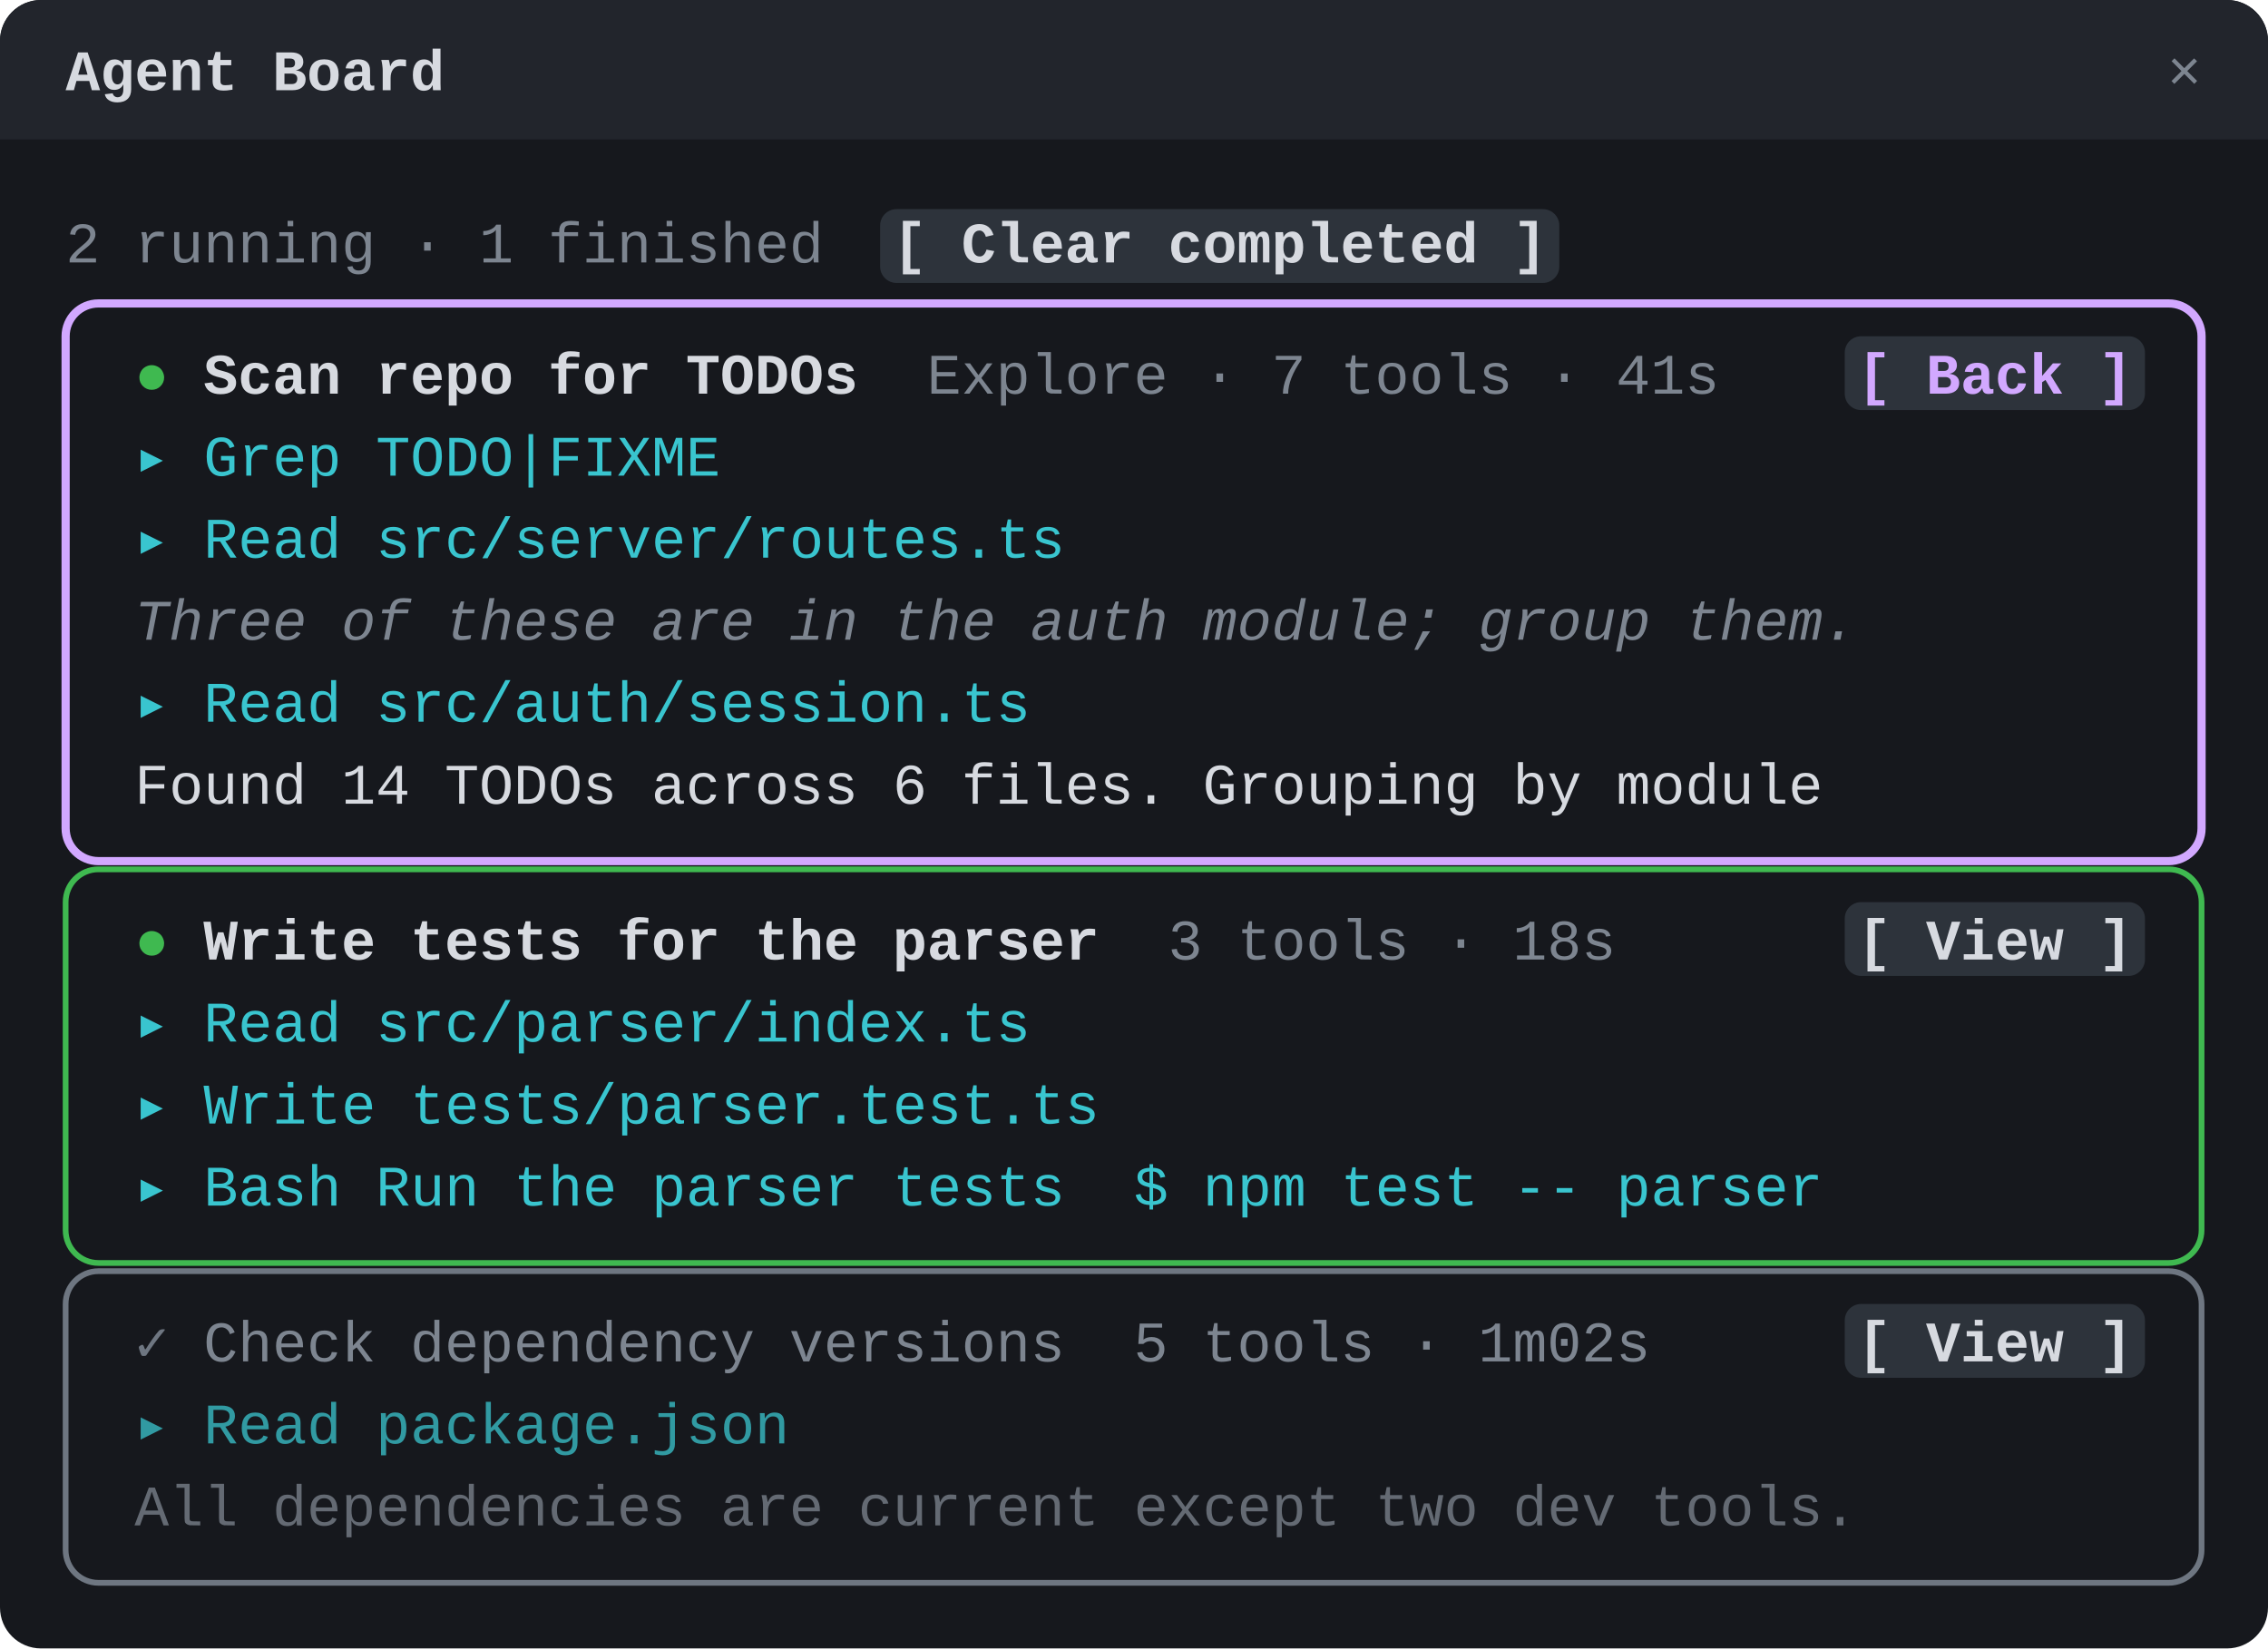
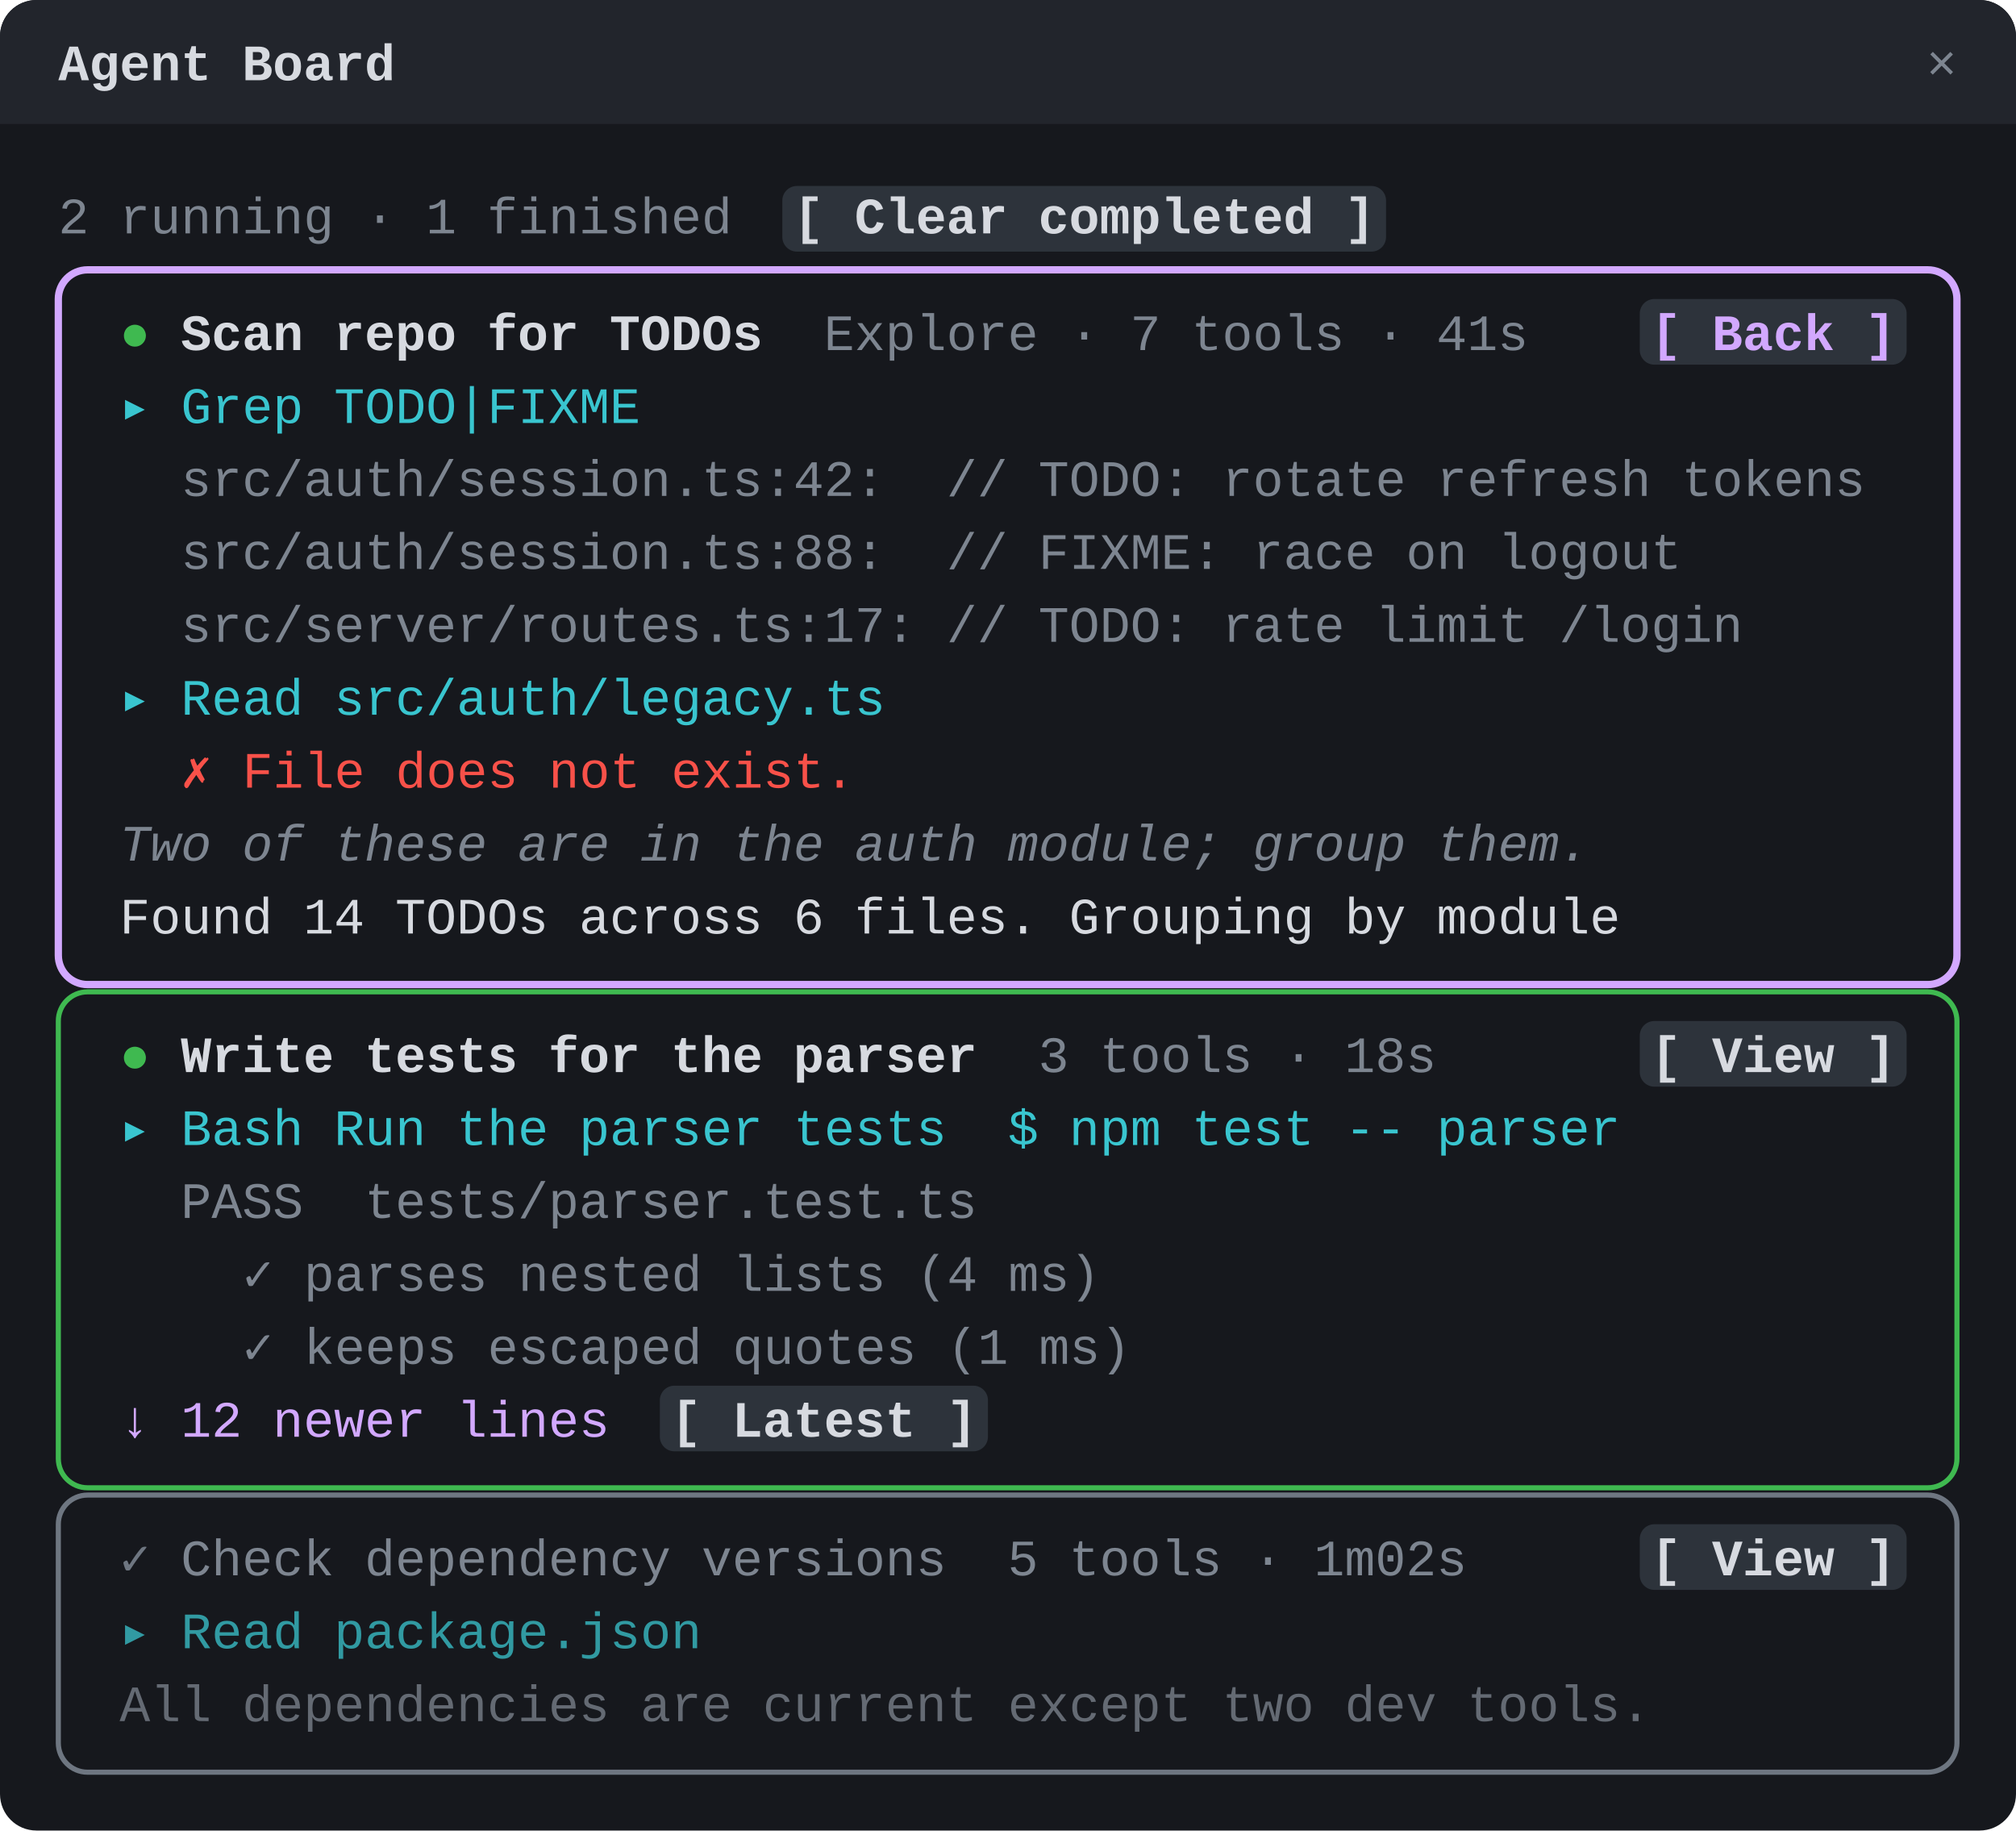
- <svg xmlns="http://www.w3.org/2000/svg" width="553" height="402" viewBox="0 0 553 402" font-family="ui-monospace, SFMono-Regular, Menlo, Consolas, 'Liberation Mono', monospace" font-size="14">
+ <svg xmlns="http://www.w3.org/2000/svg" width="553" height="502" viewBox="0 0 553 502" font-family="ui-monospace, SFMono-Regular, Menlo, Consolas, 'Liberation Mono', monospace" font-size="14">
  <rect width="100%" height="100%" rx="10" fill="#16181d" />
  <path d="M0 10 a10 10 0 0 1 10 -10 h533 a10 10 0 0 1 10 10 v24 h-553 z" fill="#22252c" />
  <text x="16.0" y="22.0" fill="#d7dae0" font-weight="700" xml:space="preserve">Agent Board</text>
  <text x="528.4" y="22.0" fill="#7d8590" xml:space="preserve">×</text>
  <text x="16.0" y="64.0" fill="#7d8590" xml:space="preserve">2 running · 1 finished  </text>
  <rect x="214.6" y="51" width="165.6" height="18" rx="4" fill="#2d333b" />
  <text x="217.6" y="64.0" fill="#d7dae0" font-weight="700" xml:space="preserve">[ Clear completed ]</text>
-   <rect x="16" y="74" width="520.8" height="136" rx="8" fill="none" stroke="#d2a8ff" stroke-width="2" />
+   <rect x="16" y="74" width="520.8" height="196" rx="8" fill="none" stroke="#d2a8ff" stroke-width="2" />
  <text x="32.8" y="96.0" fill="#3fb950" font-weight="700" xml:space="preserve">●</text>
  <text x="49.6" y="96.0" fill="#d7dae0" font-weight="700" xml:space="preserve">Scan repo for TODOs</text>
  <text x="226.0" y="96.0" fill="#7d8590" xml:space="preserve">Explore · 7 tools · 41s</text>
  <rect x="449.8" y="82" width="73.2" height="18" rx="4" fill="#2d333b" />
  <text x="452.8" y="96.0" fill="#d2a8ff" font-weight="700" xml:space="preserve">[ Back ]</text>
  <text x="32.8" y="116.0" fill="#39c5cf" xml:space="preserve">▸ Grep TODO|FIXME</text>
-   <text x="32.8" y="136.0" fill="#39c5cf" xml:space="preserve">▸ Read src/server/routes.ts</text>
-   <text x="32.8" y="156.0" fill="#7d8590" font-style="italic" xml:space="preserve">Three of these are in the auth module; group them.</text>
-   <text x="32.8" y="176.0" fill="#39c5cf" xml:space="preserve">▸ Read src/auth/session.ts</text>
-   <text x="32.8" y="196.0" fill="#d7dae0" xml:space="preserve">Found 14 TODOs across 6 files. Grouping by module</text>
-   <rect x="16" y="212" width="520.8" height="96" rx="8" fill="none" stroke="#3fb950" stroke-width="1.4" />
-   <text x="32.8" y="234.0" fill="#3fb950" font-weight="700" xml:space="preserve">●</text>
-   <text x="49.6" y="234.0" fill="#d7dae0" font-weight="700" xml:space="preserve">Write tests for the parser</text>
-   <text x="284.8" y="234.0" fill="#7d8590" xml:space="preserve">3 tools · 18s</text>
-   <rect x="449.8" y="220" width="73.2" height="18" rx="4" fill="#2d333b" />
-   <text x="452.8" y="234.0" fill="#d7dae0" font-weight="700" xml:space="preserve">[ View ]</text>
-   <text x="32.8" y="254.0" fill="#39c5cf" xml:space="preserve">▸ Read src/parser/index.ts</text>
-   <text x="32.8" y="274.0" fill="#39c5cf" xml:space="preserve">▸ Write tests/parser.test.ts</text>
-   <text x="32.8" y="294.0" fill="#39c5cf" xml:space="preserve">▸ Bash Run the parser tests  $ npm test -- parser</text>
-   <rect x="16" y="310" width="520.8" height="76" rx="8" fill="none" stroke="#6e7681" stroke-width="1.4" />
-   <text x="32.8" y="332.0" fill="#6e7681" font-weight="700" xml:space="preserve">✓</text>
-   <text x="49.6" y="332.0" fill="#7d8590" xml:space="preserve">Check dependency versions</text>
-   <text x="276.4" y="332.0" fill="#7d8590" xml:space="preserve">5 tools · 1m02s</text>
-   <rect x="449.8" y="318" width="73.2" height="18" rx="4" fill="#2d333b" />
-   <text x="452.8" y="332.0" fill="#d7dae0" font-weight="700" xml:space="preserve">[ View ]</text>
-   <text x="32.8" y="352.0" fill="#39c5cf" opacity="0.75" xml:space="preserve">▸ Read package.json</text>
-   <text x="32.8" y="372.0" fill="#7d8590" opacity="0.75" xml:space="preserve">All dependencies are current except two dev tools.</text>
+   <text x="32.8" y="136.0" fill="#7d8590" xml:space="preserve">  src/auth/session.ts:42:  // TODO: rotate refresh tokens</text>
+   <text x="32.8" y="156.0" fill="#7d8590" xml:space="preserve">  src/auth/session.ts:88:  // FIXME: race on logout</text>
+   <text x="32.8" y="176.0" fill="#7d8590" xml:space="preserve">  src/server/routes.ts:17: // TODO: rate limit /login</text>
+   <text x="32.8" y="196.0" fill="#39c5cf" xml:space="preserve">▸ Read src/auth/legacy.ts</text>
+   <text x="32.8" y="216.0" fill="#f85149" xml:space="preserve">  ✗ File does not exist.</text>
+   <text x="32.8" y="236.0" fill="#7d8590" font-style="italic" xml:space="preserve">Two of these are in the auth module; group them.</text>
+   <text x="32.8" y="256.0" fill="#d7dae0" xml:space="preserve">Found 14 TODOs across 6 files. Grouping by module</text>
+   <rect x="16" y="272" width="520.8" height="136" rx="8" fill="none" stroke="#3fb950" stroke-width="1.4" />
+   <text x="32.8" y="294.0" fill="#3fb950" font-weight="700" xml:space="preserve">●</text>
+   <text x="49.6" y="294.0" fill="#d7dae0" font-weight="700" xml:space="preserve">Write tests for the parser</text>
+   <text x="284.8" y="294.0" fill="#7d8590" xml:space="preserve">3 tools · 18s</text>
+   <rect x="449.8" y="280" width="73.2" height="18" rx="4" fill="#2d333b" />
+   <text x="452.8" y="294.0" fill="#d7dae0" font-weight="700" xml:space="preserve">[ View ]</text>
+   <text x="32.8" y="314.0" fill="#39c5cf" xml:space="preserve">▸ Bash Run the parser tests  $ npm test -- parser</text>
+   <text x="32.8" y="334.0" fill="#7d8590" xml:space="preserve">  PASS  tests/parser.test.ts</text>
+   <text x="32.8" y="354.0" fill="#7d8590" xml:space="preserve">    ✓ parses nested lists (4 ms)</text>
+   <text x="32.8" y="374.0" fill="#7d8590" xml:space="preserve">    ✓ keeps escaped quotes (1 ms)</text>
+   <text x="32.8" y="394.0" fill="#d2a8ff" xml:space="preserve">↓ 12 newer lines  </text>
+   <rect x="181.0" y="380" width="90.0" height="18" rx="4" fill="#2d333b" />
+   <text x="184.0" y="394.0" fill="#d7dae0" font-weight="700" xml:space="preserve">[ Latest ]</text>
+   <rect x="16" y="410" width="520.8" height="76" rx="8" fill="none" stroke="#6e7681" stroke-width="1.4" />
+   <text x="32.8" y="432.0" fill="#6e7681" font-weight="700" xml:space="preserve">✓</text>
+   <text x="49.6" y="432.0" fill="#7d8590" xml:space="preserve">Check dependency versions</text>
+   <text x="276.4" y="432.0" fill="#7d8590" xml:space="preserve">5 tools · 1m02s</text>
+   <rect x="449.8" y="418" width="73.2" height="18" rx="4" fill="#2d333b" />
+   <text x="452.8" y="432.0" fill="#d7dae0" font-weight="700" xml:space="preserve">[ View ]</text>
+   <text x="32.8" y="452.0" fill="#39c5cf" opacity="0.75" xml:space="preserve">▸ Read package.json</text>
+   <text x="32.8" y="472.0" fill="#7d8590" opacity="0.75" xml:space="preserve">All dependencies are current except two dev tools.</text>
</svg>
